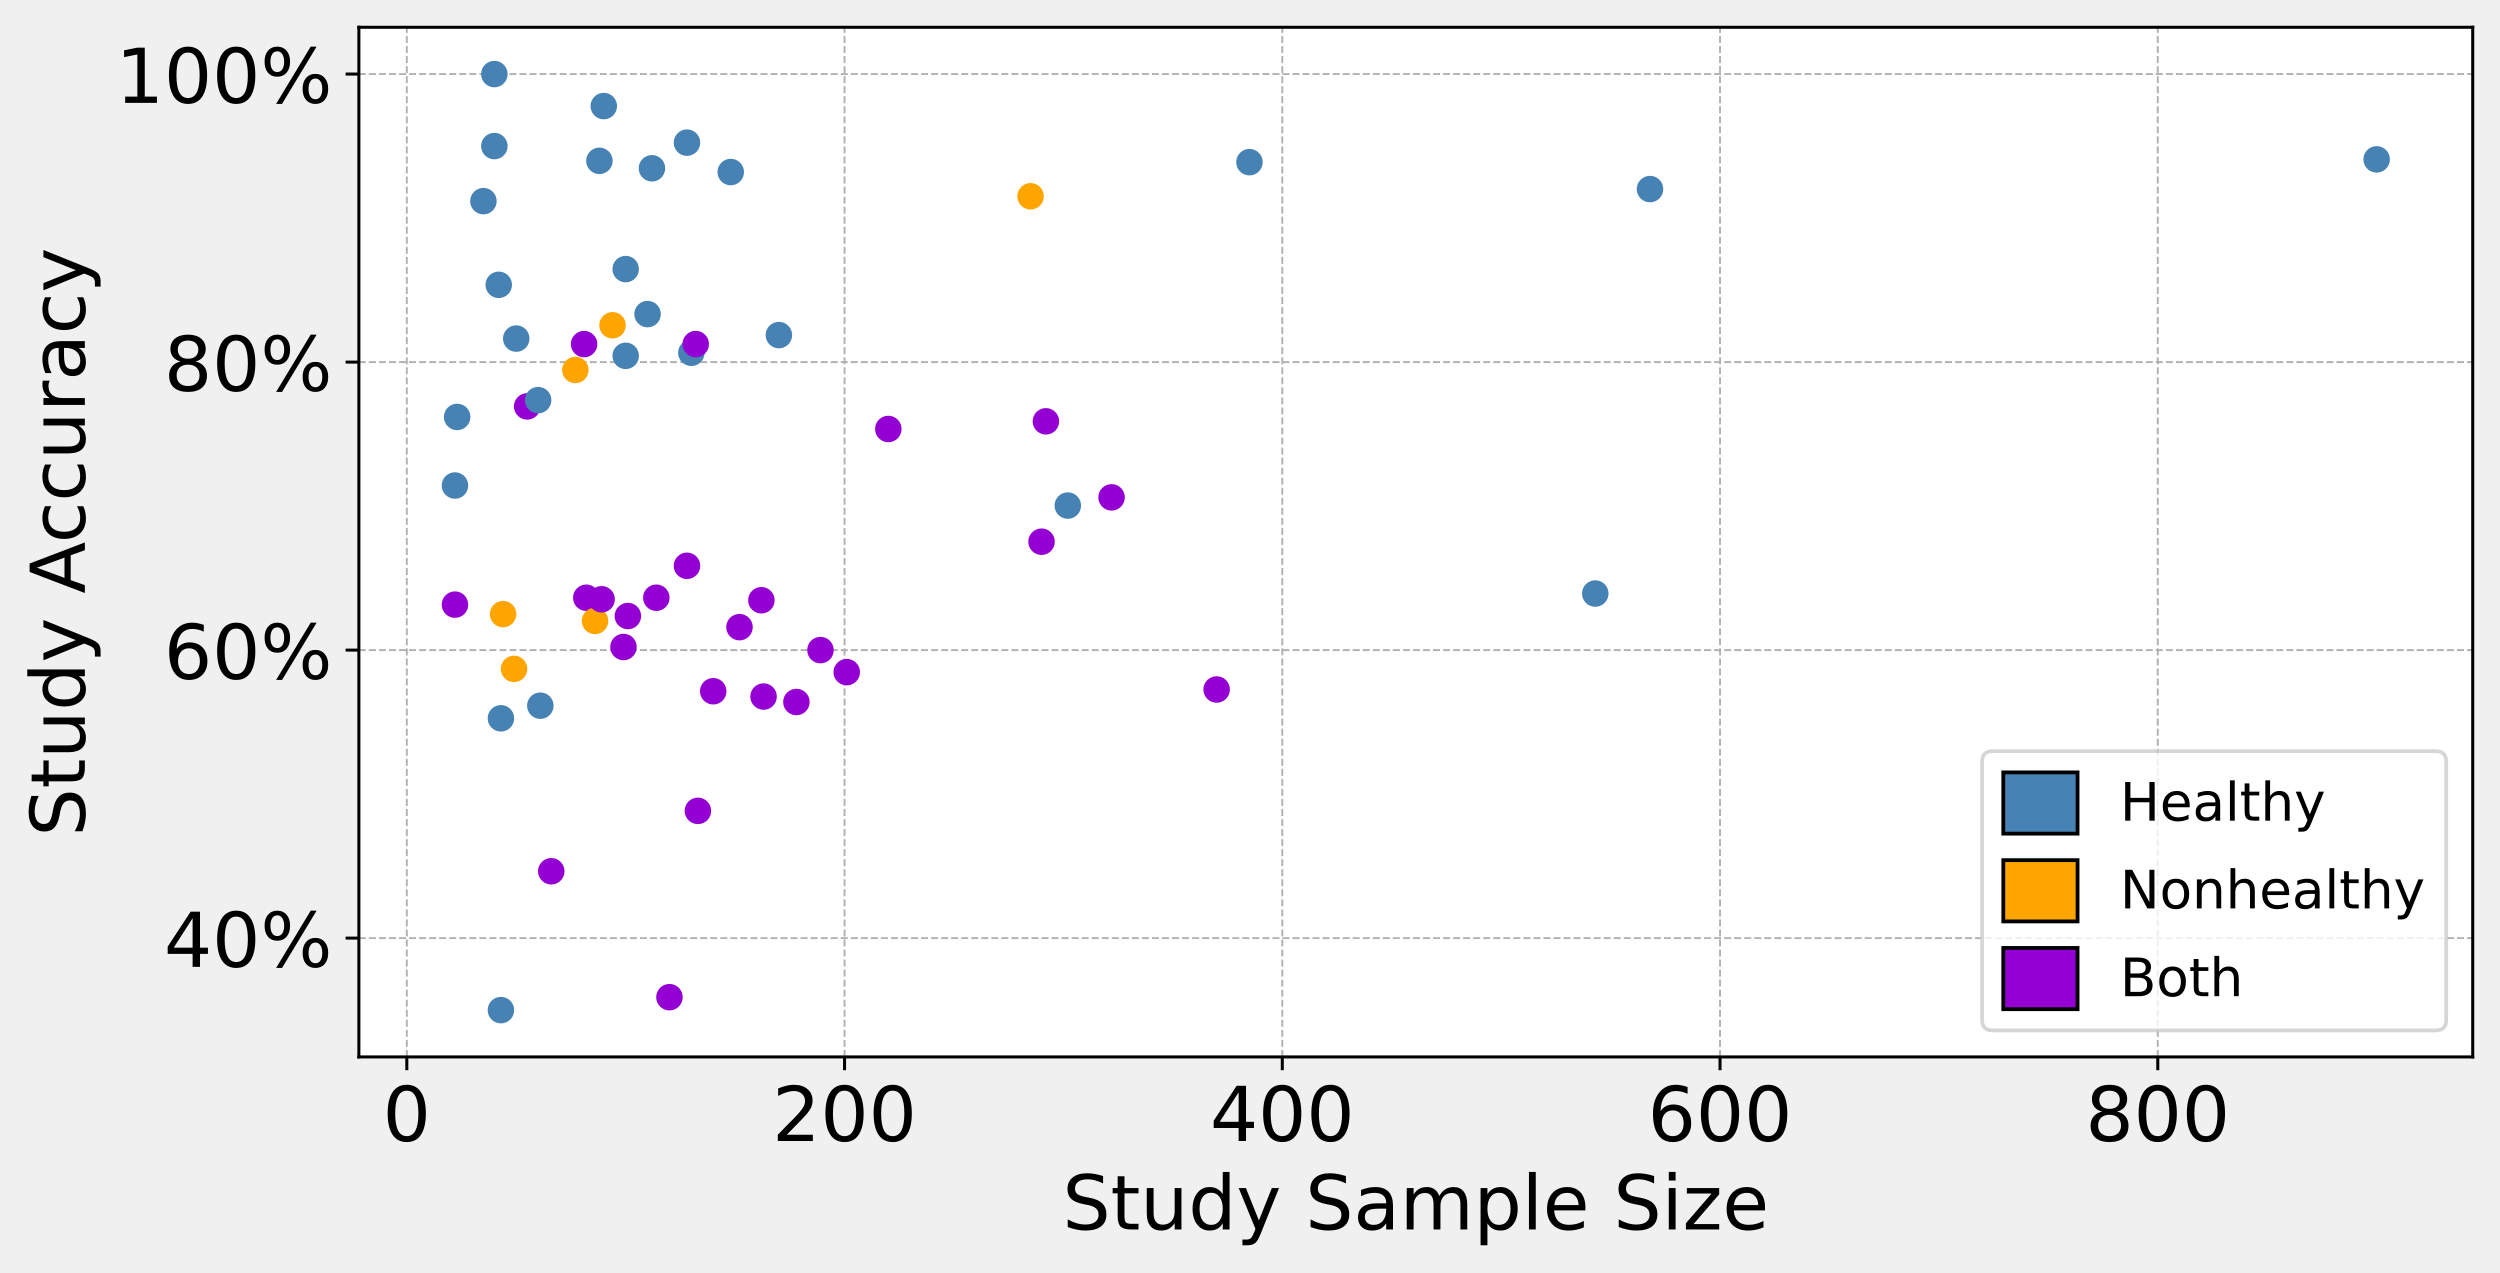
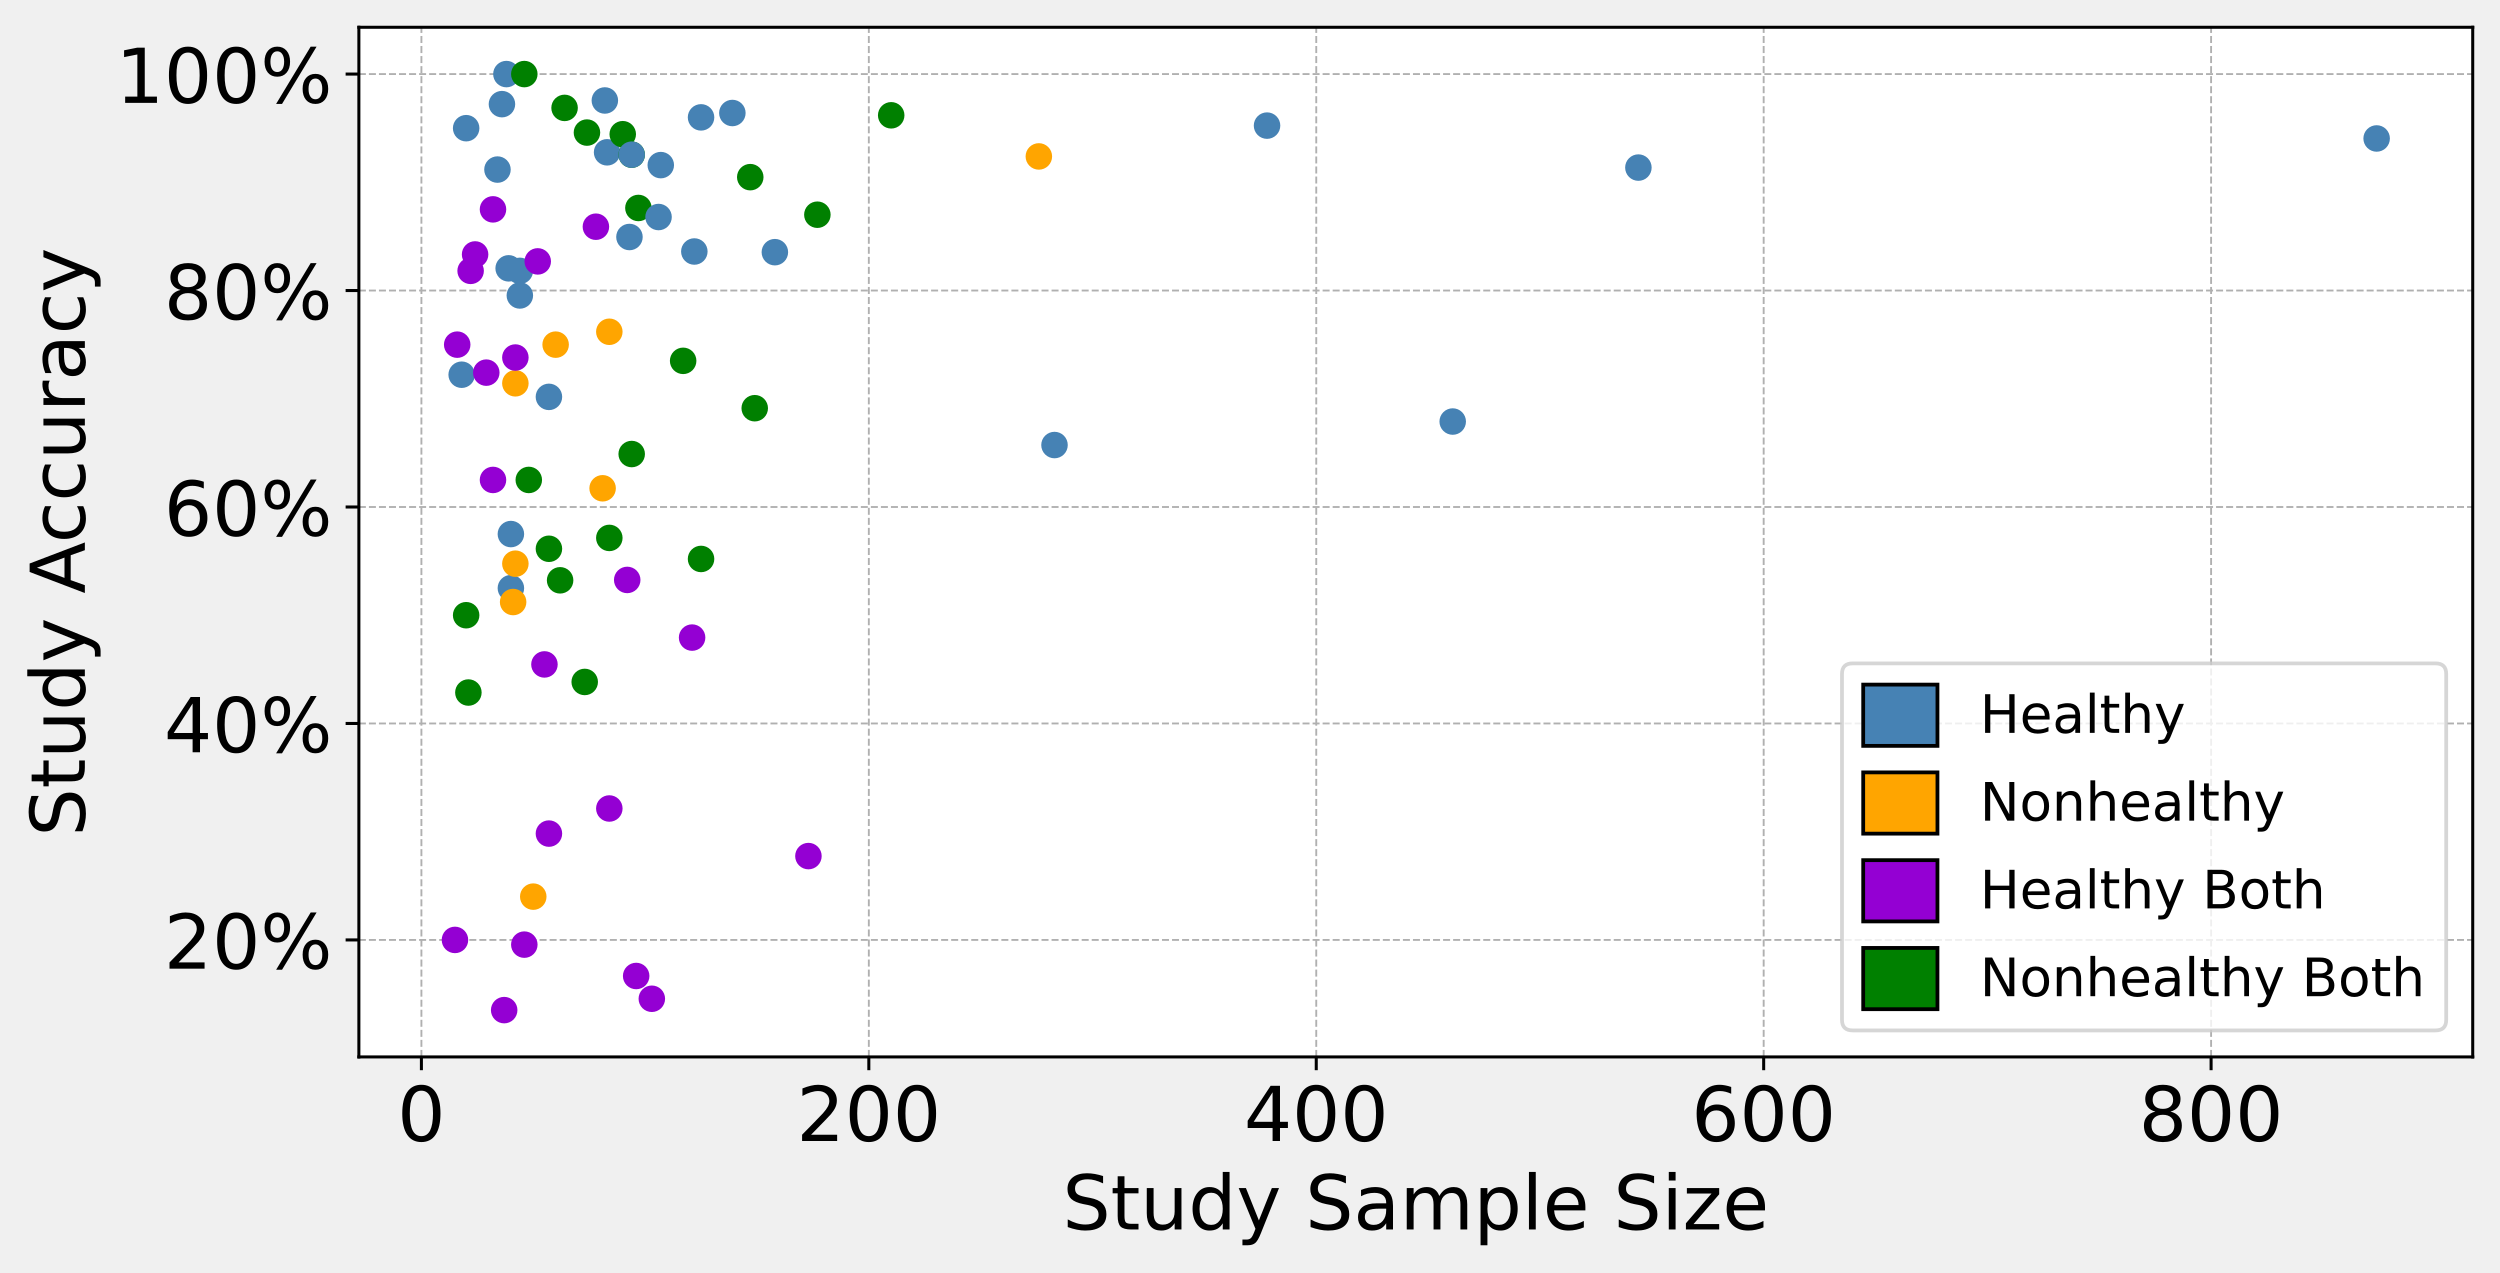
<svg xmlns="http://www.w3.org/2000/svg" xmlns:xlink="http://www.w3.org/1999/xlink" height="335.913pt" version="1.1" viewBox="0 0 659.934 335.913" width="659.934pt">
  <defs>
    <style type="text/css">*{stroke-linecap:butt;stroke-linejoin:round;}</style>
  </defs>
  <g id="figure_1">
    <g id="patch_1">
      <path d="M 0 335.913  L 659.934 335.913  L 659.934 0  L 0 0  z " style="fill:none;" />
    </g>
    <g id="axes_1">
      <g id="patch_2">
        <path d="M 94.734 279  L 652.734 279  L 652.734 7.2  L 94.734 7.2  z " style="fill:#ffffff;" />
      </g>
      <g id="matplotlib.axis_1">
        <g id="xtick_1">
          <g id="line2d_1">
-             <path clip-path="url(#p4ebb77af41)" d="M 107.387 279  L 107.387 7.2  " style="fill:none;stroke:#b0b0b0;stroke-dasharray:1.85,0.8;stroke-dashoffset:0;stroke-width:0.5;" />
+             <path clip-path="url(#p4c30bfbb27)" d="M 111.24 279  L 111.24 7.2  " style="fill:none;stroke:#b0b0b0;stroke-dasharray:1.85,0.8;stroke-dashoffset:0;stroke-width:0.5;" />
          </g>
          <g id="line2d_2">
            <defs>
-               <path d="M 0 0  L 0 3.5  " id="mde7f1ac4b7" style="stroke:#000000;stroke-width:0.8;" />
+               <path d="M 0 0  L 0 3.5  " id="m84325203c7" style="stroke:#000000;stroke-width:0.8;" />
            </defs>
            <g>
-               <use style="stroke:#000000;stroke-width:0.8;" x="107.387" xlink:href="#mde7f1ac4b7" y="279" />
+               <use style="stroke:#000000;stroke-width:0.8;" x="111.24" xlink:href="#m84325203c7" y="279" />
            </g>
          </g>
          <g id="text_1">
-             <text style="font-family:DejaVu Sans;font-size:20px;font-stretch:normal;font-style:normal;font-weight:normal;text-anchor:middle;" transform="rotate(-0, 107.3873, 301.1969)" x="107.387" y="301.197">0</text>
+             <text style="font-family:DejaVu Sans;font-size:20px;font-stretch:normal;font-style:normal;font-weight:normal;text-anchor:middle;" transform="rotate(-0, 111.2399, 301.1969)" x="111.24" y="301.197">0</text>
          </g>
        </g>
        <g id="xtick_2">
          <g id="line2d_3">
-             <path clip-path="url(#p4ebb77af41)" d="M 222.939 279  L 222.939 7.2  " style="fill:none;stroke:#b0b0b0;stroke-dasharray:1.85,0.8;stroke-dashoffset:0;stroke-width:0.5;" />
+             <path clip-path="url(#p4c30bfbb27)" d="M 229.348 279  L 229.348 7.2  " style="fill:none;stroke:#b0b0b0;stroke-dasharray:1.85,0.8;stroke-dashoffset:0;stroke-width:0.5;" />
          </g>
          <g id="line2d_4">
            <g>
-               <use style="stroke:#000000;stroke-width:0.8;" x="222.939" xlink:href="#mde7f1ac4b7" y="279" />
+               <use style="stroke:#000000;stroke-width:0.8;" x="229.348" xlink:href="#m84325203c7" y="279" />
            </g>
          </g>
          <g id="text_2">
-             <text style="font-family:DejaVu Sans;font-size:20px;font-stretch:normal;font-style:normal;font-weight:normal;text-anchor:middle;" transform="rotate(-0, 222.9392, 301.1969)" x="222.939" y="301.197">200</text>
+             <text style="font-family:DejaVu Sans;font-size:20px;font-stretch:normal;font-style:normal;font-weight:normal;text-anchor:middle;" transform="rotate(-0, 229.3477, 301.1969)" x="229.348" y="301.197">200</text>
          </g>
        </g>
        <g id="xtick_3">
          <g id="line2d_5">
-             <path clip-path="url(#p4ebb77af41)" d="M 338.491 279  L 338.491 7.2  " style="fill:none;stroke:#b0b0b0;stroke-dasharray:1.85,0.8;stroke-dashoffset:0;stroke-width:0.5;" />
+             <path clip-path="url(#p4c30bfbb27)" d="M 347.455 279  L 347.455 7.2  " style="fill:none;stroke:#b0b0b0;stroke-dasharray:1.85,0.8;stroke-dashoffset:0;stroke-width:0.5;" />
          </g>
          <g id="line2d_6">
            <g>
-               <use style="stroke:#000000;stroke-width:0.8;" x="338.491" xlink:href="#mde7f1ac4b7" y="279" />
+               <use style="stroke:#000000;stroke-width:0.8;" x="347.455" xlink:href="#m84325203c7" y="279" />
            </g>
          </g>
          <g id="text_3">
-             <text style="font-family:DejaVu Sans;font-size:20px;font-stretch:normal;font-style:normal;font-weight:normal;text-anchor:middle;" transform="rotate(-0, 338.4911, 301.1969)" x="338.491" y="301.197">400</text>
+             <text style="font-family:DejaVu Sans;font-size:20px;font-stretch:normal;font-style:normal;font-weight:normal;text-anchor:middle;" transform="rotate(-0, 347.4554, 301.1969)" x="347.455" y="301.197">400</text>
          </g>
        </g>
        <g id="xtick_4">
          <g id="line2d_7">
-             <path clip-path="url(#p4ebb77af41)" d="M 454.043 279  L 454.043 7.2  " style="fill:none;stroke:#b0b0b0;stroke-dasharray:1.85,0.8;stroke-dashoffset:0;stroke-width:0.5;" />
+             <path clip-path="url(#p4c30bfbb27)" d="M 465.563 279  L 465.563 7.2  " style="fill:none;stroke:#b0b0b0;stroke-dasharray:1.85,0.8;stroke-dashoffset:0;stroke-width:0.5;" />
          </g>
          <g id="line2d_8">
            <g>
-               <use style="stroke:#000000;stroke-width:0.8;" x="454.043" xlink:href="#mde7f1ac4b7" y="279" />
+               <use style="stroke:#000000;stroke-width:0.8;" x="465.563" xlink:href="#m84325203c7" y="279" />
            </g>
          </g>
          <g id="text_4">
-             <text style="font-family:DejaVu Sans;font-size:20px;font-stretch:normal;font-style:normal;font-weight:normal;text-anchor:middle;" transform="rotate(-0, 454.0429, 301.1969)" x="454.043" y="301.197">600</text>
+             <text style="font-family:DejaVu Sans;font-size:20px;font-stretch:normal;font-style:normal;font-weight:normal;text-anchor:middle;" transform="rotate(-0, 465.5631, 301.1969)" x="465.563" y="301.197">600</text>
          </g>
        </g>
        <g id="xtick_5">
          <g id="line2d_9">
-             <path clip-path="url(#p4ebb77af41)" d="M 569.595 279  L 569.595 7.2  " style="fill:none;stroke:#b0b0b0;stroke-dasharray:1.85,0.8;stroke-dashoffset:0;stroke-width:0.5;" />
+             <path clip-path="url(#p4c30bfbb27)" d="M 583.671 279  L 583.671 7.2  " style="fill:none;stroke:#b0b0b0;stroke-dasharray:1.85,0.8;stroke-dashoffset:0;stroke-width:0.5;" />
          </g>
          <g id="line2d_10">
            <g>
-               <use style="stroke:#000000;stroke-width:0.8;" x="569.595" xlink:href="#mde7f1ac4b7" y="279" />
+               <use style="stroke:#000000;stroke-width:0.8;" x="583.671" xlink:href="#m84325203c7" y="279" />
            </g>
          </g>
          <g id="text_5">
-             <text style="font-family:DejaVu Sans;font-size:20px;font-stretch:normal;font-style:normal;font-weight:normal;text-anchor:middle;" transform="rotate(-0, 569.5948, 301.1969)" x="569.595" y="301.197">800</text>
+             <text style="font-family:DejaVu Sans;font-size:20px;font-stretch:normal;font-style:normal;font-weight:normal;text-anchor:middle;" transform="rotate(-0, 583.6709, 301.1969)" x="583.671" y="301.197">800</text>
          </g>
        </g>
        <g id="text_6">
          <text style="font-family:DejaVu Sans;font-size:20px;font-stretch:normal;font-style:normal;font-weight:normal;text-anchor:middle;" transform="rotate(-0, 373.7344, 324.5531)" x="373.734" y="324.553">Study Sample Size</text>
        </g>
      </g>
      <g id="matplotlib.axis_2">
        <g id="ytick_1">
          <g id="line2d_11">
-             <path clip-path="url(#p4ebb77af41)" d="M 94.734 247.638  L 652.734 247.638  " style="fill:none;stroke:#b0b0b0;stroke-dasharray:1.85,0.8;stroke-dashoffset:0;stroke-width:0.5;" />
+             <path clip-path="url(#p4c30bfbb27)" d="M 94.734 248.114  L 652.734 248.114  " style="fill:none;stroke:#b0b0b0;stroke-dasharray:1.85,0.8;stroke-dashoffset:0;stroke-width:0.5;" />
          </g>
          <g id="line2d_12">
            <defs>
-               <path d="M 0 0  L -3.5 0  " id="m6f8ff9dc9c" style="stroke:#000000;stroke-width:0.8;" />
+               <path d="M 0 0  L -3.5 0  " id="mcb4f994c3b" style="stroke:#000000;stroke-width:0.8;" />
            </defs>
            <g>
-               <use style="stroke:#000000;stroke-width:0.8;" x="94.734" xlink:href="#m6f8ff9dc9c" y="247.638" />
+               <use style="stroke:#000000;stroke-width:0.8;" x="94.734" xlink:href="#mcb4f994c3b" y="248.114" />
            </g>
          </g>
          <g id="text_7">
-             <text style="font-family:DejaVu Sans;font-size:20px;font-stretch:normal;font-style:normal;font-weight:normal;text-anchor:end;" transform="rotate(-0, 87.73438, 255.2369)" x="87.734" y="255.237">40%</text>
+             <text style="font-family:DejaVu Sans;font-size:20px;font-stretch:normal;font-style:normal;font-weight:normal;text-anchor:end;" transform="rotate(-0, 87.73438, 255.7121)" x="87.734" y="255.712">20%</text>
          </g>
        </g>
        <g id="ytick_2">
          <g id="line2d_13">
-             <path clip-path="url(#p4ebb77af41)" d="M 94.734 171.61  L 652.734 171.61  " style="fill:none;stroke:#b0b0b0;stroke-dasharray:1.85,0.8;stroke-dashoffset:0;stroke-width:0.5;" />
+             <path clip-path="url(#p4c30bfbb27)" d="M 94.734 190.974  L 652.734 190.974  " style="fill:none;stroke:#b0b0b0;stroke-dasharray:1.85,0.8;stroke-dashoffset:0;stroke-width:0.5;" />
          </g>
          <g id="line2d_14">
            <g>
-               <use style="stroke:#000000;stroke-width:0.8;" x="94.734" xlink:href="#m6f8ff9dc9c" y="171.61" />
+               <use style="stroke:#000000;stroke-width:0.8;" x="94.734" xlink:href="#mcb4f994c3b" y="190.974" />
            </g>
          </g>
          <g id="text_8">
-             <text style="font-family:DejaVu Sans;font-size:20px;font-stretch:normal;font-style:normal;font-weight:normal;text-anchor:end;" transform="rotate(-0, 87.73438, 179.2089)" x="87.734" y="179.209">60%</text>
+             <text style="font-family:DejaVu Sans;font-size:20px;font-stretch:normal;font-style:normal;font-weight:normal;text-anchor:end;" transform="rotate(-0, 87.73438, 198.5723)" x="87.734" y="198.572">40%</text>
          </g>
        </g>
        <g id="ytick_3">
          <g id="line2d_15">
-             <path clip-path="url(#p4ebb77af41)" d="M 94.734 95.583  L 652.734 95.583  " style="fill:none;stroke:#b0b0b0;stroke-dasharray:1.85,0.8;stroke-dashoffset:0;stroke-width:0.5;" />
+             <path clip-path="url(#p4c30bfbb27)" d="M 94.734 133.834  L 652.734 133.834  " style="fill:none;stroke:#b0b0b0;stroke-dasharray:1.85,0.8;stroke-dashoffset:0;stroke-width:0.5;" />
          </g>
          <g id="line2d_16">
            <g>
-               <use style="stroke:#000000;stroke-width:0.8;" x="94.734" xlink:href="#m6f8ff9dc9c" y="95.583" />
+               <use style="stroke:#000000;stroke-width:0.8;" x="94.734" xlink:href="#mcb4f994c3b" y="133.834" />
            </g>
          </g>
          <g id="text_9">
-             <text style="font-family:DejaVu Sans;font-size:20px;font-stretch:normal;font-style:normal;font-weight:normal;text-anchor:end;" transform="rotate(-0, 87.73438, 103.181)" x="87.734" y="103.181">80%</text>
+             <text style="font-family:DejaVu Sans;font-size:20px;font-stretch:normal;font-style:normal;font-weight:normal;text-anchor:end;" transform="rotate(-0, 87.73438, 141.4325)" x="87.734" y="141.433">60%</text>
          </g>
        </g>
        <g id="ytick_4">
          <g id="line2d_17">
-             <path clip-path="url(#p4ebb77af41)" d="M 94.734 19.555  L 652.734 19.555  " style="fill:none;stroke:#b0b0b0;stroke-dasharray:1.85,0.8;stroke-dashoffset:0;stroke-width:0.5;" />
+             <path clip-path="url(#p4c30bfbb27)" d="M 94.734 76.694  L 652.734 76.694  " style="fill:none;stroke:#b0b0b0;stroke-dasharray:1.85,0.8;stroke-dashoffset:0;stroke-width:0.5;" />
          </g>
          <g id="line2d_18">
            <g>
-               <use style="stroke:#000000;stroke-width:0.8;" x="94.734" xlink:href="#m6f8ff9dc9c" y="19.555" />
+               <use style="stroke:#000000;stroke-width:0.8;" x="94.734" xlink:href="#mcb4f994c3b" y="76.694" />
            </g>
          </g>
          <g id="text_10">
+             <text style="font-family:DejaVu Sans;font-size:20px;font-stretch:normal;font-style:normal;font-weight:normal;text-anchor:end;" transform="rotate(-0, 87.73438, 84.29276)" x="87.734" y="84.293">80%</text>
+           </g>
+         </g>
+         <g id="ytick_5">
+           <g id="line2d_19">
+             <path clip-path="url(#p4c30bfbb27)" d="M 94.734 19.555  L 652.734 19.555  " style="fill:none;stroke:#b0b0b0;stroke-dasharray:1.85,0.8;stroke-dashoffset:0;stroke-width:0.5;" />
+           </g>
+           <g id="line2d_20">
+             <g>
+               <use style="stroke:#000000;stroke-width:0.8;" x="94.734" xlink:href="#mcb4f994c3b" y="19.555" />
+             </g>
+           </g>
+           <g id="text_11">
            <text style="font-family:DejaVu Sans;font-size:20px;font-stretch:normal;font-style:normal;font-weight:normal;text-anchor:end;" transform="rotate(-0, 87.73438, 27.15298)" x="87.734" y="27.153">100%</text>
          </g>
        </g>
-         <g id="text_11">
+         <g id="text_12">
          <text style="font-family:DejaVu Sans;font-size:20px;font-stretch:normal;font-style:normal;font-weight:normal;text-anchor:middle;" transform="rotate(-90, 22.39688, 143.1)" x="22.397" y="143.1">Study Accuracy</text>
        </g>
      </g>
      <g id="PathCollection_1">
        <defs>
-           <path d="M 0 3  C 0.796 3 1.559 2.684 2.121 2.121  C 2.684 1.559 3 0.796 3 -0  C 3 -0.796 2.684 -1.559 2.121 -2.121  C 1.559 -2.684 0.796 -3 0 -3  C -0.796 -3 -1.559 -2.684 -2.121 -2.121  C -2.684 -1.559 -3 -0.796 -3 0  C -3 0.796 -2.684 1.559 -2.121 2.121  C -1.559 2.684 -0.796 3 0 3  z " id="C0_0_f3314aa73b" />
+           <path d="M 0 3  C 0.796 3 1.559 2.684 2.121 2.121  C 2.684 1.559 3 0.796 3 -0  C 3 -0.796 2.684 -1.559 2.121 -2.121  C 1.559 -2.684 0.796 -3 0 -3  C -0.796 -3 -1.559 -2.684 -2.121 -2.121  C -2.684 -1.559 -3 -0.796 -3 0  C -3 0.796 -2.684 1.559 -2.121 2.121  C -1.559 2.684 -0.796 3 0 3  z " id="C0_0_35b91eb7ae" />
        </defs>
-         <g clip-path="url(#p4ebb77af41)">
-           <use style="fill:#9400d3;stroke:#9400d3;" x="120.098" xlink:href="#C0_0_f3314aa73b" y="159.606" />
-         </g>
-         <g clip-path="url(#p4ebb77af41)">
-           <use style="fill:#4682b4;stroke:#4682b4;" x="120.098" xlink:href="#C0_0_f3314aa73b" y="128.166" />
-         </g>
-         <g clip-path="url(#p4ebb77af41)">
-           <use style="fill:#4682b4;stroke:#4682b4;" x="120.676" xlink:href="#C0_0_f3314aa73b" y="110.064" />
-         </g>
-         <g clip-path="url(#p4ebb77af41)">
-           <use style="fill:#4682b4;stroke:#4682b4;" x="127.609" xlink:href="#C0_0_f3314aa73b" y="53.096" />
-         </g>
-         <g clip-path="url(#p4ebb77af41)">
-           <use style="fill:#4682b4;stroke:#4682b4;" x="130.498" xlink:href="#C0_0_f3314aa73b" y="19.555" />
-         </g>
-         <g clip-path="url(#p4ebb77af41)">
-           <use style="fill:#4682b4;stroke:#4682b4;" x="130.498" xlink:href="#C0_0_f3314aa73b" y="38.562" />
-         </g>
-         <g clip-path="url(#p4ebb77af41)">
-           <use style="fill:#4682b4;stroke:#4682b4;" x="131.653" xlink:href="#C0_0_f3314aa73b" y="75.185" />
-         </g>
-         <g clip-path="url(#p4ebb77af41)">
-           <use style="fill:#4682b4;stroke:#4682b4;" x="132.231" xlink:href="#C0_0_f3314aa73b" y="189.617" />
-         </g>
-         <g clip-path="url(#p4ebb77af41)">
-           <use style="fill:#4682b4;stroke:#4682b4;" x="132.231" xlink:href="#C0_0_f3314aa73b" y="266.645" />
-         </g>
-         <g clip-path="url(#p4ebb77af41)">
-           <use style="fill:#ffa500;stroke:#ffa500;" x="132.809" xlink:href="#C0_0_f3314aa73b" y="162.107" />
-         </g>
-         <g clip-path="url(#p4ebb77af41)">
-           <use style="fill:#ffa500;stroke:#ffa500;" x="135.698" xlink:href="#C0_0_f3314aa73b" y="176.569" />
-         </g>
-         <g clip-path="url(#p4ebb77af41)">
-           <use style="fill:#4682b4;stroke:#4682b4;" x="136.275" xlink:href="#C0_0_f3314aa73b" y="89.376" />
-         </g>
-         <g clip-path="url(#p4ebb77af41)">
-           <use style="fill:#9400d3;stroke:#9400d3;" x="139.164" xlink:href="#C0_0_f3314aa73b" y="107.279" />
-         </g>
-         <g clip-path="url(#p4ebb77af41)">
-           <use style="fill:#4682b4;stroke:#4682b4;" x="142.053" xlink:href="#C0_0_f3314aa73b" y="105.624" />
-         </g>
-         <g clip-path="url(#p4ebb77af41)">
-           <use style="fill:#4682b4;stroke:#4682b4;" x="142.631" xlink:href="#C0_0_f3314aa73b" y="186.283" />
-         </g>
-         <g clip-path="url(#p4ebb77af41)">
-           <use style="fill:#9400d3;stroke:#9400d3;" x="145.519" xlink:href="#C0_0_f3314aa73b" y="229.989" />
-         </g>
-         <g clip-path="url(#p4ebb77af41)">
-           <use style="fill:#ffa500;stroke:#ffa500;" x="151.875" xlink:href="#C0_0_f3314aa73b" y="97.665" />
-         </g>
-         <g clip-path="url(#p4ebb77af41)">
-           <use style="fill:#9400d3;stroke:#9400d3;" x="154.186" xlink:href="#C0_0_f3314aa73b" y="90.831" />
-         </g>
-         <g clip-path="url(#p4ebb77af41)">
-           <use style="fill:#9400d3;stroke:#9400d3;" x="154.764" xlink:href="#C0_0_f3314aa73b" y="157.787" />
-         </g>
-         <g clip-path="url(#p4ebb77af41)">
-           <use style="fill:#ffa500;stroke:#ffa500;" x="157.075" xlink:href="#C0_0_f3314aa73b" y="163.911" />
-         </g>
-         <g clip-path="url(#p4ebb77af41)">
-           <use style="fill:#4682b4;stroke:#4682b4;" x="158.23" xlink:href="#C0_0_f3314aa73b" y="42.455" />
-         </g>
-         <g clip-path="url(#p4ebb77af41)">
-           <use style="fill:#9400d3;stroke:#9400d3;" x="158.808" xlink:href="#C0_0_f3314aa73b" y="158.194" />
-         </g>
-         <g clip-path="url(#p4ebb77af41)">
-           <use style="fill:#4682b4;stroke:#4682b4;" x="159.386" xlink:href="#C0_0_f3314aa73b" y="28.002" />
-         </g>
-         <g clip-path="url(#p4ebb77af41)">
-           <use style="fill:#ffa500;stroke:#ffa500;" x="161.697" xlink:href="#C0_0_f3314aa73b" y="85.858" />
-         </g>
-         <g clip-path="url(#p4ebb77af41)">
-           <use style="fill:#9400d3;stroke:#9400d3;" x="164.585" xlink:href="#C0_0_f3314aa73b" y="170.793" />
-         </g>
-         <g clip-path="url(#p4ebb77af41)">
-           <use style="fill:#4682b4;stroke:#4682b4;" x="165.163" xlink:href="#C0_0_f3314aa73b" y="71.032" />
-         </g>
-         <g clip-path="url(#p4ebb77af41)">
-           <use style="fill:#4682b4;stroke:#4682b4;" x="165.163" xlink:href="#C0_0_f3314aa73b" y="93.93" />
-         </g>
-         <g clip-path="url(#p4ebb77af41)">
-           <use style="fill:#9400d3;stroke:#9400d3;" x="165.741" xlink:href="#C0_0_f3314aa73b" y="162.618" />
-         </g>
-         <g clip-path="url(#p4ebb77af41)">
-           <use style="fill:#4682b4;stroke:#4682b4;" x="170.941" xlink:href="#C0_0_f3314aa73b" y="82.911" />
-         </g>
-         <g clip-path="url(#p4ebb77af41)">
-           <use style="fill:#4682b4;stroke:#4682b4;" x="172.096" xlink:href="#C0_0_f3314aa73b" y="44.424" />
-         </g>
-         <g clip-path="url(#p4ebb77af41)">
-           <use style="fill:#9400d3;stroke:#9400d3;" x="173.252" xlink:href="#C0_0_f3314aa73b" y="157.787" />
-         </g>
-         <g clip-path="url(#p4ebb77af41)">
-           <use style="fill:#9400d3;stroke:#9400d3;" x="176.718" xlink:href="#C0_0_f3314aa73b" y="263.234" />
-         </g>
-         <g clip-path="url(#p4ebb77af41)">
-           <use style="fill:#4682b4;stroke:#4682b4;" x="181.341" xlink:href="#C0_0_f3314aa73b" y="37.656" />
-         </g>
-         <g clip-path="url(#p4ebb77af41)">
-           <use style="fill:#9400d3;stroke:#9400d3;" x="181.341" xlink:href="#C0_0_f3314aa73b" y="149.358" />
-         </g>
-         <g clip-path="url(#p4ebb77af41)">
-           <use style="fill:#4682b4;stroke:#4682b4;" x="182.496" xlink:href="#C0_0_f3314aa73b" y="93.13" />
-         </g>
-         <g clip-path="url(#p4ebb77af41)">
-           <use style="fill:#9400d3;stroke:#9400d3;" x="183.652" xlink:href="#C0_0_f3314aa73b" y="90.831" />
-         </g>
-         <g clip-path="url(#p4ebb77af41)">
-           <use style="fill:#9400d3;stroke:#9400d3;" x="184.229" xlink:href="#C0_0_f3314aa73b" y="214.045" />
-         </g>
-         <g clip-path="url(#p4ebb77af41)">
-           <use style="fill:#9400d3;stroke:#9400d3;" x="188.274" xlink:href="#C0_0_f3314aa73b" y="182.472" />
-         </g>
-         <g clip-path="url(#p4ebb77af41)">
-           <use style="fill:#4682b4;stroke:#4682b4;" x="192.896" xlink:href="#C0_0_f3314aa73b" y="45.414" />
-         </g>
-         <g clip-path="url(#p4ebb77af41)">
-           <use style="fill:#9400d3;stroke:#9400d3;" x="195.207" xlink:href="#C0_0_f3314aa73b" y="165.55" />
-         </g>
-         <g clip-path="url(#p4ebb77af41)">
-           <use style="fill:#9400d3;stroke:#9400d3;" x="200.984" xlink:href="#C0_0_f3314aa73b" y="158.452" />
-         </g>
-         <g clip-path="url(#p4ebb77af41)">
-           <use style="fill:#9400d3;stroke:#9400d3;" x="201.562" xlink:href="#C0_0_f3314aa73b" y="183.873" />
-         </g>
-         <g clip-path="url(#p4ebb77af41)">
-           <use style="fill:#4682b4;stroke:#4682b4;" x="205.606" xlink:href="#C0_0_f3314aa73b" y="88.455" />
-         </g>
-         <g clip-path="url(#p4ebb77af41)">
-           <use style="fill:#9400d3;stroke:#9400d3;" x="210.228" xlink:href="#C0_0_f3314aa73b" y="185.313" />
-         </g>
-         <g clip-path="url(#p4ebb77af41)">
-           <use style="fill:#9400d3;stroke:#9400d3;" x="216.584" xlink:href="#C0_0_f3314aa73b" y="171.61" />
-         </g>
-         <g clip-path="url(#p4ebb77af41)">
-           <use style="fill:#9400d3;stroke:#9400d3;" x="223.517" xlink:href="#C0_0_f3314aa73b" y="177.427" />
-         </g>
-         <g clip-path="url(#p4ebb77af41)">
-           <use style="fill:#9400d3;stroke:#9400d3;" x="234.494" xlink:href="#C0_0_f3314aa73b" y="113.238" />
-         </g>
-         <g clip-path="url(#p4ebb77af41)">
-           <use style="fill:#ffa500;stroke:#ffa500;" x="272.049" xlink:href="#C0_0_f3314aa73b" y="51.817" />
-         </g>
-         <g clip-path="url(#p4ebb77af41)">
-           <use style="fill:#9400d3;stroke:#9400d3;" x="274.938" xlink:href="#C0_0_f3314aa73b" y="142.995" />
-         </g>
-         <g clip-path="url(#p4ebb77af41)">
-           <use style="fill:#9400d3;stroke:#9400d3;" x="276.093" xlink:href="#C0_0_f3314aa73b" y="111.219" />
-         </g>
-         <g clip-path="url(#p4ebb77af41)">
-           <use style="fill:#4682b4;stroke:#4682b4;" x="281.871" xlink:href="#C0_0_f3314aa73b" y="133.459" />
-         </g>
-         <g clip-path="url(#p4ebb77af41)">
-           <use style="fill:#9400d3;stroke:#9400d3;" x="293.426" xlink:href="#C0_0_f3314aa73b" y="131.289" />
-         </g>
-         <g clip-path="url(#p4ebb77af41)">
-           <use style="fill:#9400d3;stroke:#9400d3;" x="321.158" xlink:href="#C0_0_f3314aa73b" y="182.007" />
-         </g>
-         <g clip-path="url(#p4ebb77af41)">
-           <use style="fill:#4682b4;stroke:#4682b4;" x="329.825" xlink:href="#C0_0_f3314aa73b" y="42.808" />
-         </g>
-         <g clip-path="url(#p4ebb77af41)">
-           <use style="fill:#4682b4;stroke:#4682b4;" x="421.111" xlink:href="#C0_0_f3314aa73b" y="156.679" />
-         </g>
-         <g clip-path="url(#p4ebb77af41)">
-           <use style="fill:#4682b4;stroke:#4682b4;" x="435.555" xlink:href="#C0_0_f3314aa73b" y="49.911" />
-         </g>
-         <g clip-path="url(#p4ebb77af41)">
-           <use style="fill:#4682b4;stroke:#4682b4;" x="627.371" xlink:href="#C0_0_f3314aa73b" y="42.069" />
+         <g clip-path="url(#p4c30bfbb27)">
+           <use style="fill:#9400d3;stroke:#9400d3;" x="120.098" xlink:href="#C0_0_35b91eb7ae" y="248.114" />
+         </g>
+         <g clip-path="url(#p4c30bfbb27)">
+           <use style="fill:#9400d3;stroke:#9400d3;" x="120.689" xlink:href="#C0_0_35b91eb7ae" y="90.979" />
+         </g>
+         <g clip-path="url(#p4c30bfbb27)">
+           <use style="fill:#4682b4;stroke:#4682b4;" x="121.87" xlink:href="#C0_0_35b91eb7ae" y="98.915" />
+         </g>
+         <g clip-path="url(#p4c30bfbb27)">
+           <use style="fill:#008000;stroke:#008000;" x="123.051" xlink:href="#C0_0_35b91eb7ae" y="162.404" />
+         </g>
+         <g clip-path="url(#p4c30bfbb27)">
+           <use style="fill:#4682b4;stroke:#4682b4;" x="123.051" xlink:href="#C0_0_35b91eb7ae" y="33.839" />
+         </g>
+         <g clip-path="url(#p4c30bfbb27)">
+           <use style="fill:#008000;stroke:#008000;" x="123.641" xlink:href="#C0_0_35b91eb7ae" y="182.811" />
+         </g>
+         <g clip-path="url(#p4c30bfbb27)">
+           <use style="fill:#9400d3;stroke:#9400d3;" x="124.232" xlink:href="#C0_0_35b91eb7ae" y="71.5" />
+         </g>
+         <g clip-path="url(#p4c30bfbb27)">
+           <use style="fill:#9400d3;stroke:#9400d3;" x="125.413" xlink:href="#C0_0_35b91eb7ae" y="67.171" />
+         </g>
+         <g clip-path="url(#p4c30bfbb27)">
+           <use style="fill:#9400d3;stroke:#9400d3;" x="128.366" xlink:href="#C0_0_35b91eb7ae" y="98.368" />
+         </g>
+         <g clip-path="url(#p4c30bfbb27)">
+           <use style="fill:#9400d3;stroke:#9400d3;" x="130.137" xlink:href="#C0_0_35b91eb7ae" y="55.267" />
+         </g>
+         <g clip-path="url(#p4c30bfbb27)">
+           <use style="fill:#9400d3;stroke:#9400d3;" x="130.137" xlink:href="#C0_0_35b91eb7ae" y="126.692" />
+         </g>
+         <g clip-path="url(#p4c30bfbb27)">
+           <use style="fill:#4682b4;stroke:#4682b4;" x="131.318" xlink:href="#C0_0_35b91eb7ae" y="44.763" />
+         </g>
+         <g clip-path="url(#p4c30bfbb27)">
+           <use style="fill:#4682b4;stroke:#4682b4;" x="132.499" xlink:href="#C0_0_35b91eb7ae" y="27.491" />
+         </g>
+         <g clip-path="url(#p4c30bfbb27)">
+           <use style="fill:#9400d3;stroke:#9400d3;" x="133.09" xlink:href="#C0_0_35b91eb7ae" y="266.645" />
+         </g>
+         <g clip-path="url(#p4c30bfbb27)">
+           <use style="fill:#4682b4;stroke:#4682b4;" x="133.68" xlink:href="#C0_0_35b91eb7ae" y="19.555" />
+         </g>
+         <g clip-path="url(#p4c30bfbb27)">
+           <use style="fill:#4682b4;stroke:#4682b4;" x="134.271" xlink:href="#C0_0_35b91eb7ae" y="70.834" />
+         </g>
+         <g clip-path="url(#p4c30bfbb27)">
+           <use style="fill:#4682b4;stroke:#4682b4;" x="134.861" xlink:href="#C0_0_35b91eb7ae" y="155.262" />
+         </g>
+         <g clip-path="url(#p4c30bfbb27)">
+           <use style="fill:#4682b4;stroke:#4682b4;" x="134.861" xlink:href="#C0_0_35b91eb7ae" y="140.977" />
+         </g>
+         <g clip-path="url(#p4c30bfbb27)">
+           <use style="fill:#ffa500;stroke:#ffa500;" x="135.452" xlink:href="#C0_0_35b91eb7ae" y="158.92" />
+         </g>
+         <g clip-path="url(#p4c30bfbb27)">
+           <use style="fill:#ffa500;stroke:#ffa500;" x="136.043" xlink:href="#C0_0_35b91eb7ae" y="148.799" />
+         </g>
+         <g clip-path="url(#p4c30bfbb27)">
+           <use style="fill:#ffa500;stroke:#ffa500;" x="136.043" xlink:href="#C0_0_35b91eb7ae" y="101.183" />
+         </g>
+         <g clip-path="url(#p4c30bfbb27)">
+           <use style="fill:#9400d3;stroke:#9400d3;" x="136.043" xlink:href="#C0_0_35b91eb7ae" y="94.38" />
+         </g>
+         <g clip-path="url(#p4c30bfbb27)">
+           <use style="fill:#4682b4;stroke:#4682b4;" x="137.224" xlink:href="#C0_0_35b91eb7ae" y="71.5" />
+         </g>
+         <g clip-path="url(#p4c30bfbb27)">
+           <use style="fill:#4682b4;stroke:#4682b4;" x="137.224" xlink:href="#C0_0_35b91eb7ae" y="77.993" />
+         </g>
+         <g clip-path="url(#p4c30bfbb27)">
+           <use style="fill:#008000;stroke:#008000;" x="138.405" xlink:href="#C0_0_35b91eb7ae" y="19.555" />
+         </g>
+         <g clip-path="url(#p4c30bfbb27)">
+           <use style="fill:#9400d3;stroke:#9400d3;" x="138.405" xlink:href="#C0_0_35b91eb7ae" y="249.356" />
+         </g>
+         <g clip-path="url(#p4c30bfbb27)">
+           <use style="fill:#008000;stroke:#008000;" x="139.586" xlink:href="#C0_0_35b91eb7ae" y="126.692" />
+         </g>
+         <g clip-path="url(#p4c30bfbb27)">
+           <use style="fill:#ffa500;stroke:#ffa500;" x="140.767" xlink:href="#C0_0_35b91eb7ae" y="236.686" />
+         </g>
+         <g clip-path="url(#p4c30bfbb27)">
+           <use style="fill:#9400d3;stroke:#9400d3;" x="141.948" xlink:href="#C0_0_35b91eb7ae" y="69.002" />
+         </g>
+         <g clip-path="url(#p4c30bfbb27)">
+           <use style="fill:#9400d3;stroke:#9400d3;" x="143.72" xlink:href="#C0_0_35b91eb7ae" y="175.39" />
+         </g>
+         <g clip-path="url(#p4c30bfbb27)">
+           <use style="fill:#4682b4;stroke:#4682b4;" x="144.901" xlink:href="#C0_0_35b91eb7ae" y="104.763" />
+         </g>
+         <g clip-path="url(#p4c30bfbb27)">
+           <use style="fill:#008000;stroke:#008000;" x="144.901" xlink:href="#C0_0_35b91eb7ae" y="144.861" />
+         </g>
+         <g clip-path="url(#p4c30bfbb27)">
+           <use style="fill:#9400d3;stroke:#9400d3;" x="144.901" xlink:href="#C0_0_35b91eb7ae" y="220.045" />
+         </g>
+         <g clip-path="url(#p4c30bfbb27)">
+           <use style="fill:#ffa500;stroke:#ffa500;" x="146.672" xlink:href="#C0_0_35b91eb7ae" y="90.979" />
+         </g>
+         <g clip-path="url(#p4c30bfbb27)">
+           <use style="fill:#008000;stroke:#008000;" x="147.853" xlink:href="#C0_0_35b91eb7ae" y="153.188" />
+         </g>
+         <g clip-path="url(#p4c30bfbb27)">
+           <use style="fill:#008000;stroke:#008000;" x="149.034" xlink:href="#C0_0_35b91eb7ae" y="28.483" />
+         </g>
+         <g clip-path="url(#p4c30bfbb27)">
+           <use style="fill:#008000;stroke:#008000;" x="154.349" xlink:href="#C0_0_35b91eb7ae" y="180.016" />
+         </g>
+         <g clip-path="url(#p4c30bfbb27)">
+           <use style="fill:#008000;stroke:#008000;" x="154.94" xlink:href="#C0_0_35b91eb7ae" y="34.998" />
+         </g>
+         <g clip-path="url(#p4c30bfbb27)">
+           <use style="fill:#9400d3;stroke:#9400d3;" x="157.302" xlink:href="#C0_0_35b91eb7ae" y="59.845" />
+         </g>
+         <g clip-path="url(#p4c30bfbb27)">
+           <use style="fill:#ffa500;stroke:#ffa500;" x="159.074" xlink:href="#C0_0_35b91eb7ae" y="128.896" />
+         </g>
+         <g clip-path="url(#p4c30bfbb27)">
+           <use style="fill:#4682b4;stroke:#4682b4;" x="159.664" xlink:href="#C0_0_35b91eb7ae" y="26.523" />
+         </g>
+         <g clip-path="url(#p4c30bfbb27)">
+           <use style="fill:#4682b4;stroke:#4682b4;" x="160.255" xlink:href="#C0_0_35b91eb7ae" y="40.207" />
+         </g>
+         <g clip-path="url(#p4c30bfbb27)">
+           <use style="fill:#ffa500;stroke:#ffa500;" x="160.845" xlink:href="#C0_0_35b91eb7ae" y="87.578" />
+         </g>
+         <g clip-path="url(#p4c30bfbb27)">
+           <use style="fill:#9400d3;stroke:#9400d3;" x="160.845" xlink:href="#C0_0_35b91eb7ae" y="213.422" />
+         </g>
+         <g clip-path="url(#p4c30bfbb27)">
+           <use style="fill:#008000;stroke:#008000;" x="160.845" xlink:href="#C0_0_35b91eb7ae" y="141.997" />
+         </g>
+         <g clip-path="url(#p4c30bfbb27)">
+           <use style="fill:#008000;stroke:#008000;" x="164.388" xlink:href="#C0_0_35b91eb7ae" y="35.427" />
+         </g>
+         <g clip-path="url(#p4c30bfbb27)">
+           <use style="fill:#9400d3;stroke:#9400d3;" x="165.569" xlink:href="#C0_0_35b91eb7ae" y="153.088" />
+         </g>
+         <g clip-path="url(#p4c30bfbb27)">
+           <use style="fill:#4682b4;stroke:#4682b4;" x="166.16" xlink:href="#C0_0_35b91eb7ae" y="62.563" />
+         </g>
+         <g clip-path="url(#p4c30bfbb27)">
+           <use style="fill:#008000;stroke:#008000;" x="166.751" xlink:href="#C0_0_35b91eb7ae" y="40.83" />
+         </g>
+         <g clip-path="url(#p4c30bfbb27)">
+           <use style="fill:#4682b4;stroke:#4682b4;" x="166.751" xlink:href="#C0_0_35b91eb7ae" y="40.83" />
+         </g>
+         <g clip-path="url(#p4c30bfbb27)">
+           <use style="fill:#008000;stroke:#008000;" x="166.751" xlink:href="#C0_0_35b91eb7ae" y="119.853" />
+         </g>
+         <g clip-path="url(#p4c30bfbb27)">
+           <use style="fill:#9400d3;stroke:#9400d3;" x="167.932" xlink:href="#C0_0_35b91eb7ae" y="257.637" />
+         </g>
+         <g clip-path="url(#p4c30bfbb27)">
+           <use style="fill:#008000;stroke:#008000;" x="168.522" xlink:href="#C0_0_35b91eb7ae" y="54.899" />
+         </g>
+         <g clip-path="url(#p4c30bfbb27)">
+           <use style="fill:#9400d3;stroke:#9400d3;" x="172.065" xlink:href="#C0_0_35b91eb7ae" y="263.647" />
+         </g>
+         <g clip-path="url(#p4c30bfbb27)">
+           <use style="fill:#4682b4;stroke:#4682b4;" x="173.837" xlink:href="#C0_0_35b91eb7ae" y="57.288" />
+         </g>
+         <g clip-path="url(#p4c30bfbb27)">
+           <use style="fill:#4682b4;stroke:#4682b4;" x="174.428" xlink:href="#C0_0_35b91eb7ae" y="43.585" />
+         </g>
+         <g clip-path="url(#p4c30bfbb27)">
+           <use style="fill:#008000;stroke:#008000;" x="180.333" xlink:href="#C0_0_35b91eb7ae" y="95.253" />
+         </g>
+         <g clip-path="url(#p4c30bfbb27)">
+           <use style="fill:#9400d3;stroke:#9400d3;" x="182.695" xlink:href="#C0_0_35b91eb7ae" y="168.307" />
+         </g>
+         <g clip-path="url(#p4c30bfbb27)">
+           <use style="fill:#4682b4;stroke:#4682b4;" x="183.286" xlink:href="#C0_0_35b91eb7ae" y="66.39" />
+         </g>
+         <g clip-path="url(#p4c30bfbb27)">
+           <use style="fill:#4682b4;stroke:#4682b4;" x="185.057" xlink:href="#C0_0_35b91eb7ae" y="30.983" />
+         </g>
+         <g clip-path="url(#p4c30bfbb27)">
+           <use style="fill:#008000;stroke:#008000;" x="185.057" xlink:href="#C0_0_35b91eb7ae" y="147.548" />
+         </g>
+         <g clip-path="url(#p4c30bfbb27)">
+           <use style="fill:#4682b4;stroke:#4682b4;" x="193.325" xlink:href="#C0_0_35b91eb7ae" y="29.831" />
+         </g>
+         <g clip-path="url(#p4c30bfbb27)">
+           <use style="fill:#008000;stroke:#008000;" x="198.049" xlink:href="#C0_0_35b91eb7ae" y="46.764" />
+         </g>
+         <g clip-path="url(#p4c30bfbb27)">
+           <use style="fill:#008000;stroke:#008000;" x="199.23" xlink:href="#C0_0_35b91eb7ae" y="107.757" />
+         </g>
+         <g clip-path="url(#p4c30bfbb27)">
+           <use style="fill:#4682b4;stroke:#4682b4;" x="204.545" xlink:href="#C0_0_35b91eb7ae" y="66.568" />
+         </g>
+         <g clip-path="url(#p4c30bfbb27)">
+           <use style="fill:#9400d3;stroke:#9400d3;" x="213.403" xlink:href="#C0_0_35b91eb7ae" y="225.984" />
+         </g>
+         <g clip-path="url(#p4c30bfbb27)">
+           <use style="fill:#008000;stroke:#008000;" x="215.765" xlink:href="#C0_0_35b91eb7ae" y="56.679" />
+         </g>
+         <g clip-path="url(#p4c30bfbb27)">
+           <use style="fill:#008000;stroke:#008000;" x="235.253" xlink:href="#C0_0_35b91eb7ae" y="30.438" />
+         </g>
+         <g clip-path="url(#p4c30bfbb27)">
+           <use style="fill:#ffa500;stroke:#ffa500;" x="274.229" xlink:href="#C0_0_35b91eb7ae" y="41.293" />
+         </g>
+         <g clip-path="url(#p4c30bfbb27)">
+           <use style="fill:#4682b4;stroke:#4682b4;" x="278.362" xlink:href="#C0_0_35b91eb7ae" y="117.48" />
+         </g>
+         <g clip-path="url(#p4c30bfbb27)">
+           <use style="fill:#4682b4;stroke:#4682b4;" x="334.464" xlink:href="#C0_0_35b91eb7ae" y="33.159" />
+         </g>
+         <g clip-path="url(#p4c30bfbb27)">
+           <use style="fill:#4682b4;stroke:#4682b4;" x="383.478" xlink:href="#C0_0_35b91eb7ae" y="111.276" />
+         </g>
+         <g clip-path="url(#p4c30bfbb27)">
+           <use style="fill:#4682b4;stroke:#4682b4;" x="432.493" xlink:href="#C0_0_35b91eb7ae" y="44.238" />
+         </g>
+         <g clip-path="url(#p4c30bfbb27)">
+           <use style="fill:#4682b4;stroke:#4682b4;" x="627.371" xlink:href="#C0_0_35b91eb7ae" y="36.553" />
        </g>
      </g>
      <g id="patch_3">
        <path d="M 94.734 279  L 94.734 7.2  " style="fill:none;stroke:#000000;stroke-linecap:square;stroke-linejoin:miter;stroke-width:0.8;" />
      </g>
      <g id="patch_4">
        <path d="M 652.734 279  L 652.734 7.2  " style="fill:none;stroke:#000000;stroke-linecap:square;stroke-linejoin:miter;stroke-width:0.8;" />
      </g>
      <g id="patch_5">
        <path d="M 94.734 279  L 652.734 279  " style="fill:none;stroke:#000000;stroke-linecap:square;stroke-linejoin:miter;stroke-width:0.8;" />
      </g>
      <g id="patch_6">
        <path d="M 94.734 7.2  L 652.734 7.2  " style="fill:none;stroke:#000000;stroke-linecap:square;stroke-linejoin:miter;stroke-width:0.8;" />
      </g>
      <g id="legend_1">
        <g id="patch_7">
-           <path d="M 526.019 272  L 642.934 272  Q 645.734 272 645.734 269.2  L 645.734 201.09  Q 645.734 198.29 642.934 198.29  L 526.019 198.29  Q 523.219 198.29 523.219 201.09  L 523.219 269.2  Q 523.219 272 526.019 272  z " style="fill:#ffffff;opacity:0.8;stroke:#cccccc;stroke-linejoin:miter;" />
+           <path d="M 489.037 272  L 642.934 272  Q 645.734 272 645.734 269.2  L 645.734 177.92  Q 645.734 175.12 642.934 175.12  L 489.037 175.12  Q 486.237 175.12 486.237 177.92  L 486.237 269.2  Q 486.237 272 489.037 272  z " style="fill:#ffffff;opacity:0.8;stroke:#cccccc;stroke-linejoin:miter;" />
        </g>
        <g id="patch_8">
-           <path d="M 528.819 220.06  L 548.419 220.06  L 548.419 203.89  L 528.819 203.89  z " style="fill:#4682b4;stroke:#000000;stroke-linejoin:miter;" />
-         </g>
-         <g id="text_12">
-           <text style="font-family:DejaVu Sans;font-size:14px;font-stretch:normal;font-style:normal;font-weight:normal;text-anchor:start;" transform="rotate(-0, 559.6191, 216.63)" x="559.619" y="216.63">Healthy</text>
+           <path d="M 491.837 196.89  L 511.437 196.89  L 511.437 180.72  L 491.837 180.72  z " style="fill:#4682b4;stroke:#000000;stroke-linejoin:miter;" />
+         </g>
+         <g id="text_13">
+           <text style="font-family:DejaVu Sans;font-size:14px;font-stretch:normal;font-style:normal;font-weight:normal;text-anchor:start;" transform="rotate(-0, 522.6372, 193.46)" x="522.637" y="193.46">Healthy</text>
        </g>
        <g id="patch_9">
-           <path d="M 528.819 243.23  L 548.419 243.23  L 548.419 227.06  L 528.819 227.06  z " style="fill:#ffa500;stroke:#000000;stroke-linejoin:miter;" />
-         </g>
-         <g id="text_13">
-           <text style="font-family:DejaVu Sans;font-size:14px;font-stretch:normal;font-style:normal;font-weight:normal;text-anchor:start;" transform="rotate(-0, 559.6191, 239.8)" x="559.619" y="239.8">Nonhealthy</text>
+           <path d="M 491.837 220.06  L 511.437 220.06  L 511.437 203.89  L 491.837 203.89  z " style="fill:#ffa500;stroke:#000000;stroke-linejoin:miter;" />
+         </g>
+         <g id="text_14">
+           <text style="font-family:DejaVu Sans;font-size:14px;font-stretch:normal;font-style:normal;font-weight:normal;text-anchor:start;" transform="rotate(-0, 522.6372, 216.63)" x="522.637" y="216.63">Nonhealthy</text>
        </g>
        <g id="patch_10">
-           <path d="M 528.819 266.4  L 548.419 266.4  L 548.419 250.23  L 528.819 250.23  z " style="fill:#9400d3;stroke:#000000;stroke-linejoin:miter;" />
-         </g>
-         <g id="text_14">
-           <text style="font-family:DejaVu Sans;font-size:14px;font-stretch:normal;font-style:normal;font-weight:normal;text-anchor:start;" transform="rotate(-0, 559.6191, 262.97)" x="559.619" y="262.97">Both</text>
+           <path d="M 491.837 243.23  L 511.437 243.23  L 511.437 227.06  L 491.837 227.06  z " style="fill:#9400d3;stroke:#000000;stroke-linejoin:miter;" />
+         </g>
+         <g id="text_15">
+           <text style="font-family:DejaVu Sans;font-size:14px;font-stretch:normal;font-style:normal;font-weight:normal;text-anchor:start;" transform="rotate(-0, 522.6372, 239.8)" x="522.637" y="239.8">Healthy Both</text>
+         </g>
+         <g id="patch_11">
+           <path d="M 491.837 266.4  L 511.437 266.4  L 511.437 250.23  L 491.837 250.23  z " style="fill:#008000;stroke:#000000;stroke-linejoin:miter;" />
+         </g>
+         <g id="text_16">
+           <text style="font-family:DejaVu Sans;font-size:14px;font-stretch:normal;font-style:normal;font-weight:normal;text-anchor:start;" transform="rotate(-0, 522.6372, 262.97)" x="522.637" y="262.97">Nonhealthy Both</text>
        </g>
      </g>
    </g>
  </g>
  <defs>
-     <clipPath id="p4ebb77af41">
+     <clipPath id="p4c30bfbb27">
      <rect height="271.8" width="558" x="94.734" y="7.2" />
    </clipPath>
  </defs>
</svg>
